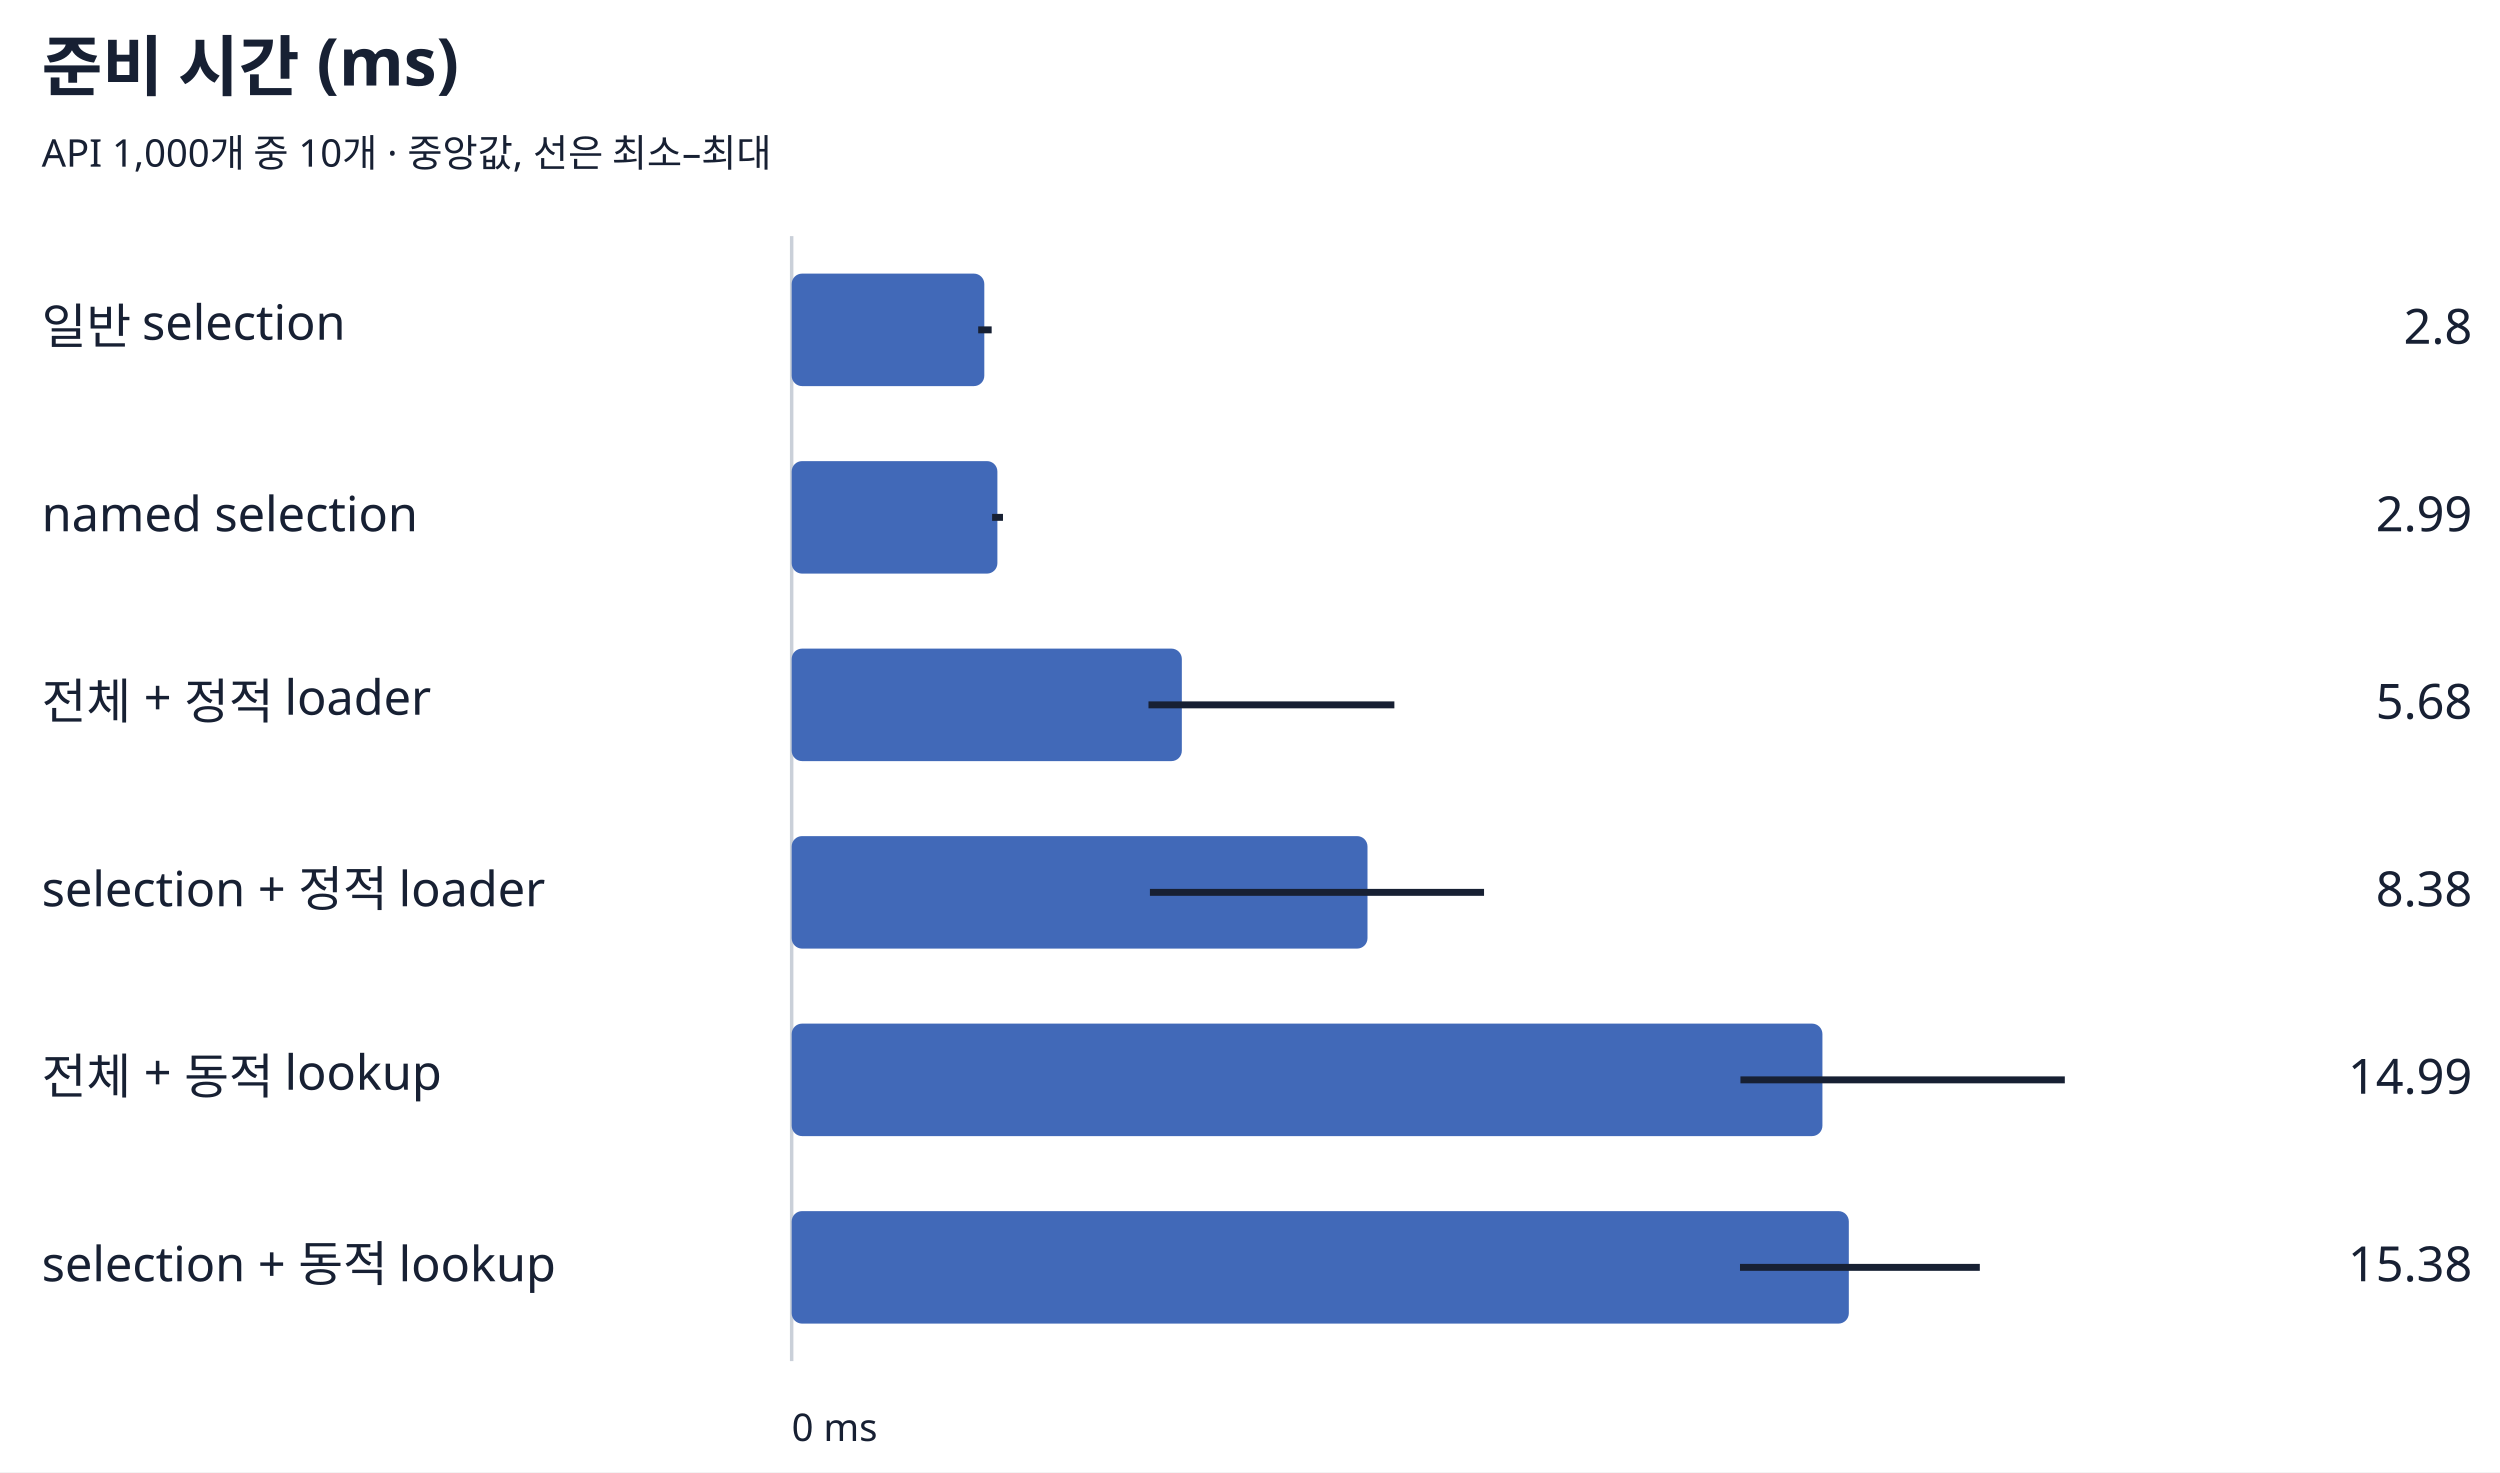
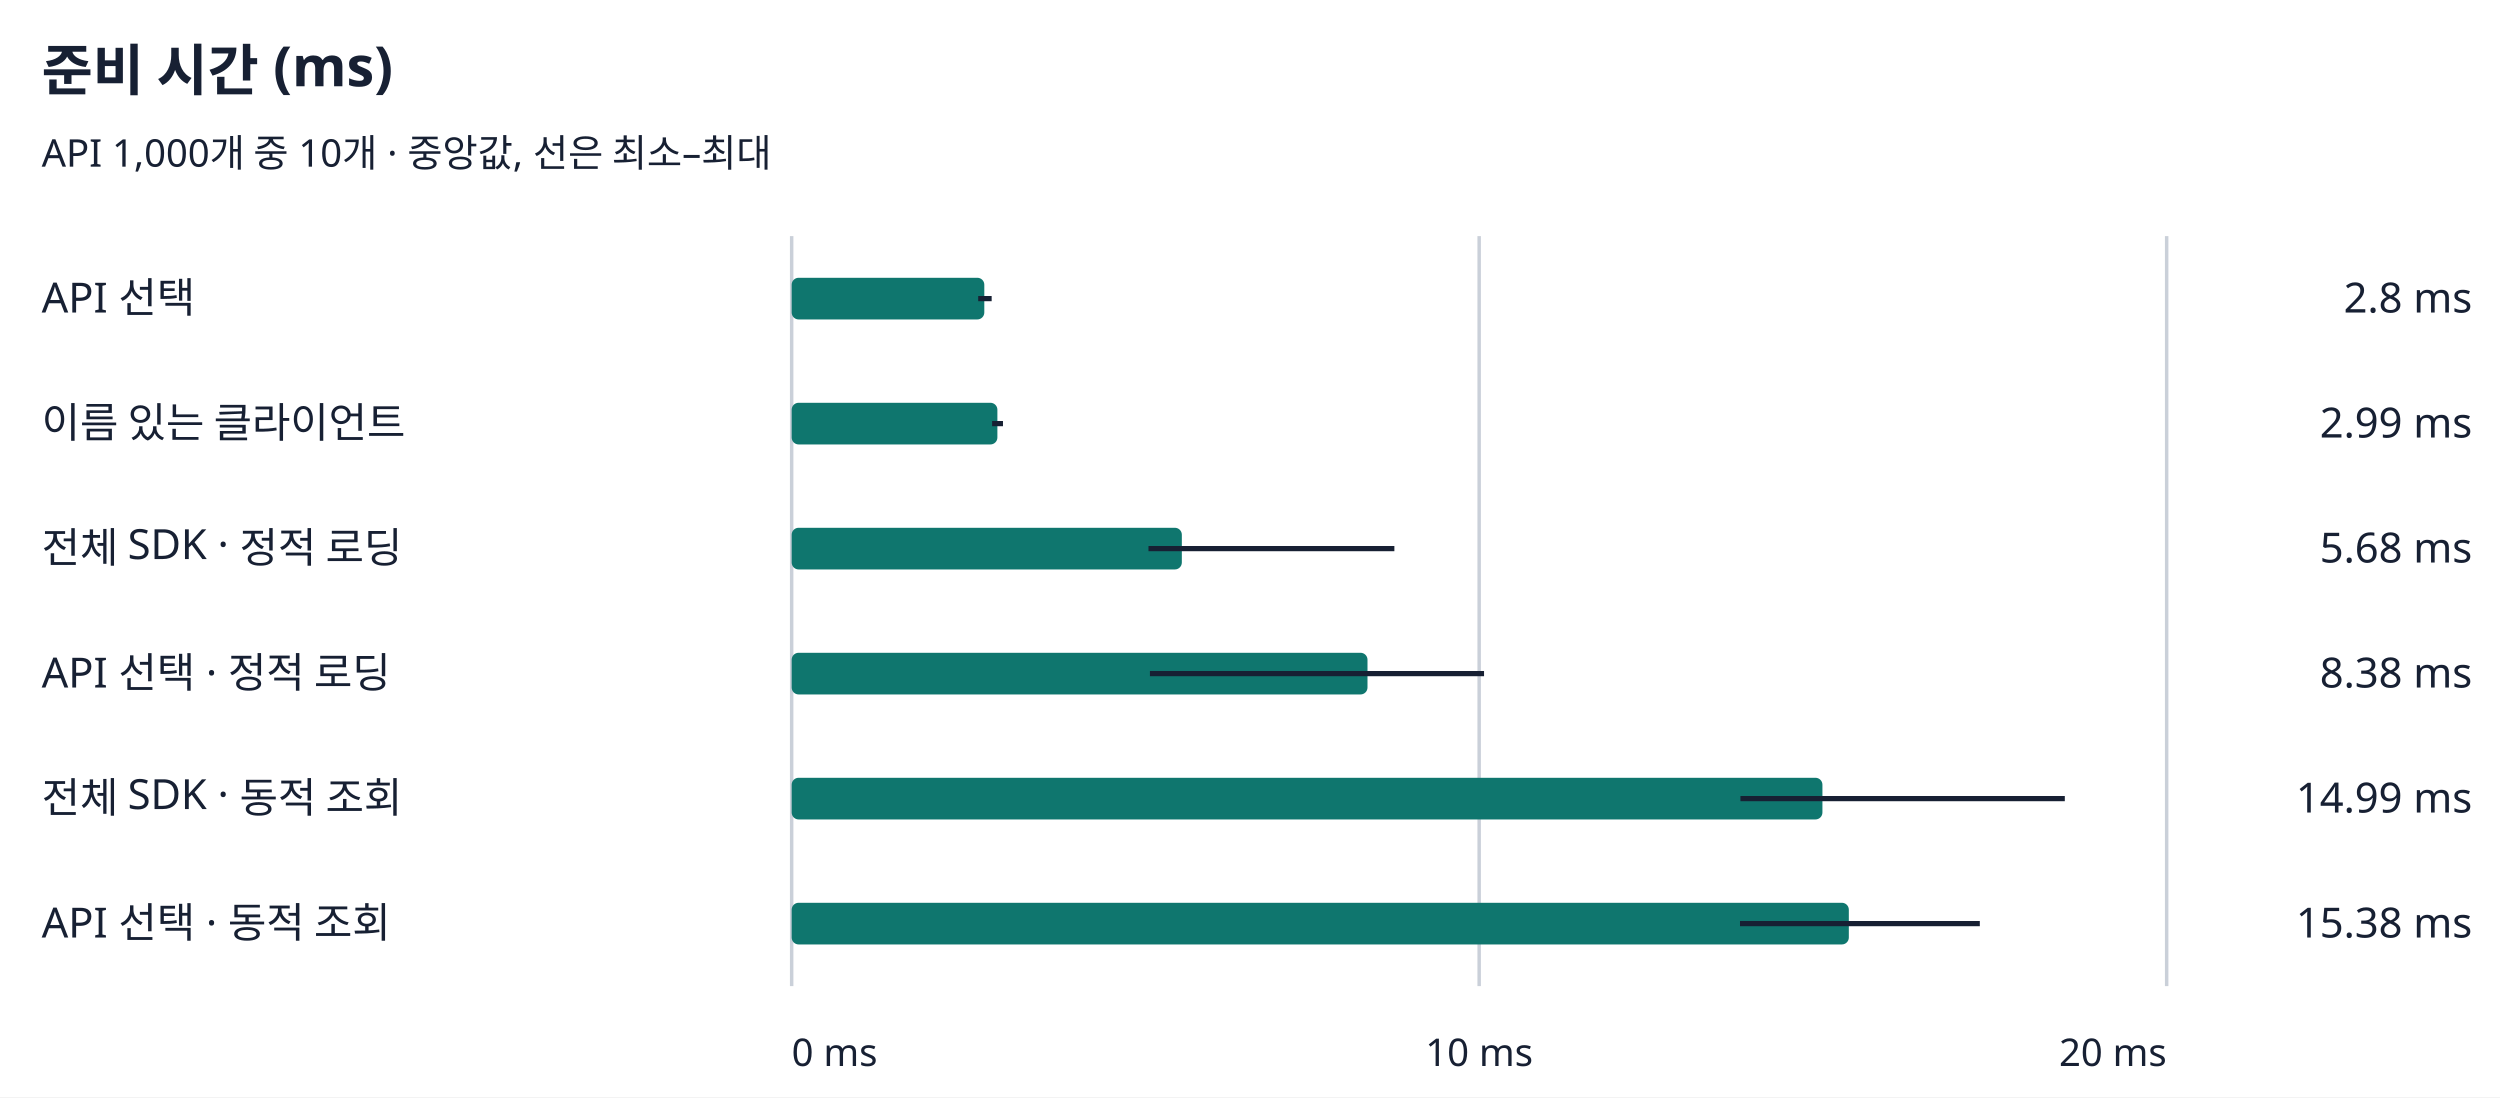
- <svg xmlns="http://www.w3.org/2000/svg" width="720" height="424" viewBox="0 0 720 424" role="img" aria-label="준비 시간 (ms)">
-   <rect width="720" height="424" fill="white" />
-   <g font-family="system-ui,sans-serif" font-size="14" fill="#172033">
-     <text x="12" y="26" font-size="19" font-weight="600">준비 시간 (ms)</text>
+ <svg xmlns="http://www.w3.org/2000/svg" width="720" height="316" viewBox="0 0 720 316" role="img" aria-label="준비 시간 (ms)">
+   <rect width="720" height="316" fill="white" />
+   <g font-family="system-ui,sans-serif" font-size="12" fill="#172033">
+     <text x="12" y="26" font-size="16" font-weight="600">준비 시간 (ms)</text>
    <text x="12" y="48" font-size="11">API 1,000개 중 10개 · 중앙값, 선은 최소–최대</text>
    <g transform="translate(0 56)">
-       <line x1="228" y1="12" x2="228" y2="336" stroke="#cad0d9" />
+       <line x1="228" y1="12" x2="228" y2="228" stroke="#cad0d9" />
+       <text x="228" y="251" text-anchor="start" font-size="11">0 ms</text>
+       <line x1="426" y1="12" x2="426" y2="228" stroke="#cad0d9" />
+       <text x="426" y="251" text-anchor="middle" font-size="11">10 ms</text>
+       <line x1="624" y1="12" x2="624" y2="228" stroke="#cad0d9" />
+       <text x="624" y="251" text-anchor="end" font-size="11">20 ms</text>
      <g>
-         <text x="12" y="43">일반 selection</text>
-         <rect x="228" y="22.8" width="55.481" height="32.4" rx="3" fill="#4169b8" />
-         <line x1="281.719" x2="285.597" y1="39" y2="39" stroke="#172033" stroke-width="2" />
-         <text x="712" y="43" text-anchor="end">2.8</text>
+         <text x="12" y="34">API 선택</text>
+         <rect x="228" y="24" width="55.481" height="12" rx="2" fill="#0f766e" />
+         <line x1="281.719" x2="285.597" y1="30" y2="30" stroke="#172033" stroke-width="1.5" />
+         <text x="712" y="34" text-anchor="end">2.8 ms</text>
      </g>
      <g>
-         <text x="12" y="97">named selection</text>
-         <rect x="228" y="76.8" width="59.247" height="32.4" rx="3" fill="#4169b8" />
-         <line x1="285.726" x2="288.859" y1="93" y2="93" stroke="#172033" stroke-width="2" />
-         <text x="712" y="97" text-anchor="end">2.99</text>
+         <text x="12" y="70">이름 있는 클라이언트</text>
+         <rect x="228" y="60" width="59.247" height="12" rx="2" fill="#0f766e" />
+         <line x1="285.726" x2="288.859" y1="66" y2="66" stroke="#172033" stroke-width="1.5" />
+         <text x="712" y="70" text-anchor="end">2.99 ms</text>
      </g>
      <g>
-         <text x="12" y="151">전체 + 정적 loader</text>
-         <rect x="228" y="130.8" width="112.37" height="32.4" rx="3" fill="#4169b8" />
-         <line x1="330.765" x2="401.58" y1="147" y2="147" stroke="#172033" stroke-width="2" />
-         <text x="712" y="151" text-anchor="end">5.68</text>
+         <text x="12" y="106">전체 SDK · 정적 로딩</text>
+         <rect x="228" y="96" width="112.37" height="12" rx="2" fill="#0f766e" />
+         <line x1="330.765" x2="401.58" y1="102" y2="102" stroke="#172033" stroke-width="1.5" />
+         <text x="712" y="106" text-anchor="end">5.68 ms</text>
      </g>
      <g>
-         <text x="12" y="205">selection + 정적 loader</text>
-         <rect x="228" y="184.8" width="165.839" height="32.4" rx="3" fill="#4169b8" />
-         <line x1="331.175" x2="427.404" y1="201" y2="201" stroke="#172033" stroke-width="2" />
-         <text x="712" y="205" text-anchor="end">8.38</text>
+         <text x="12" y="142">API 선택 · 정적 로딩</text>
+         <rect x="228" y="132" width="165.839" height="12" rx="2" fill="#0f766e" />
+         <line x1="331.175" x2="427.404" y1="138" y2="138" stroke="#172033" stroke-width="1.5" />
+         <text x="712" y="142" text-anchor="end">8.38 ms</text>
      </g>
      <g>
-         <text x="12" y="259">전체 + 동적 lookup</text>
-         <rect x="228" y="238.8" width="296.859" height="32.4" rx="3" fill="#4169b8" />
-         <line x1="501.245" x2="594.667" y1="255" y2="255" stroke="#172033" stroke-width="2" />
-         <text x="712" y="259" text-anchor="end">14.99</text>
+         <text x="12" y="178">전체 SDK · 동적 조회</text>
+         <rect x="228" y="168" width="296.859" height="12" rx="2" fill="#0f766e" />
+         <line x1="501.245" x2="594.667" y1="174" y2="174" stroke="#172033" stroke-width="1.5" />
+         <text x="712" y="178" text-anchor="end">14.99 ms</text>
      </g>
      <g>
-         <text x="12" y="313">selection + 동적 lookup</text>
-         <rect x="228" y="292.8" width="304.462" height="32.4" rx="3" fill="#4169b8" />
-         <line x1="501.117" x2="570.187" y1="309" y2="309" stroke="#172033" stroke-width="2" />
-         <text x="712" y="313" text-anchor="end">15.38</text>
+         <text x="12" y="214">API 선택 · 동적 조회</text>
+         <rect x="228" y="204" width="304.462" height="12" rx="2" fill="#0f766e" />
+         <line x1="501.117" x2="570.187" y1="210" y2="210" stroke="#172033" stroke-width="1.5" />
+         <text x="712" y="214" text-anchor="end">15.38 ms</text>
      </g>
-       <text x="228" y="359" font-size="11">0 ms</text>
    </g>
  </g>
</svg>
